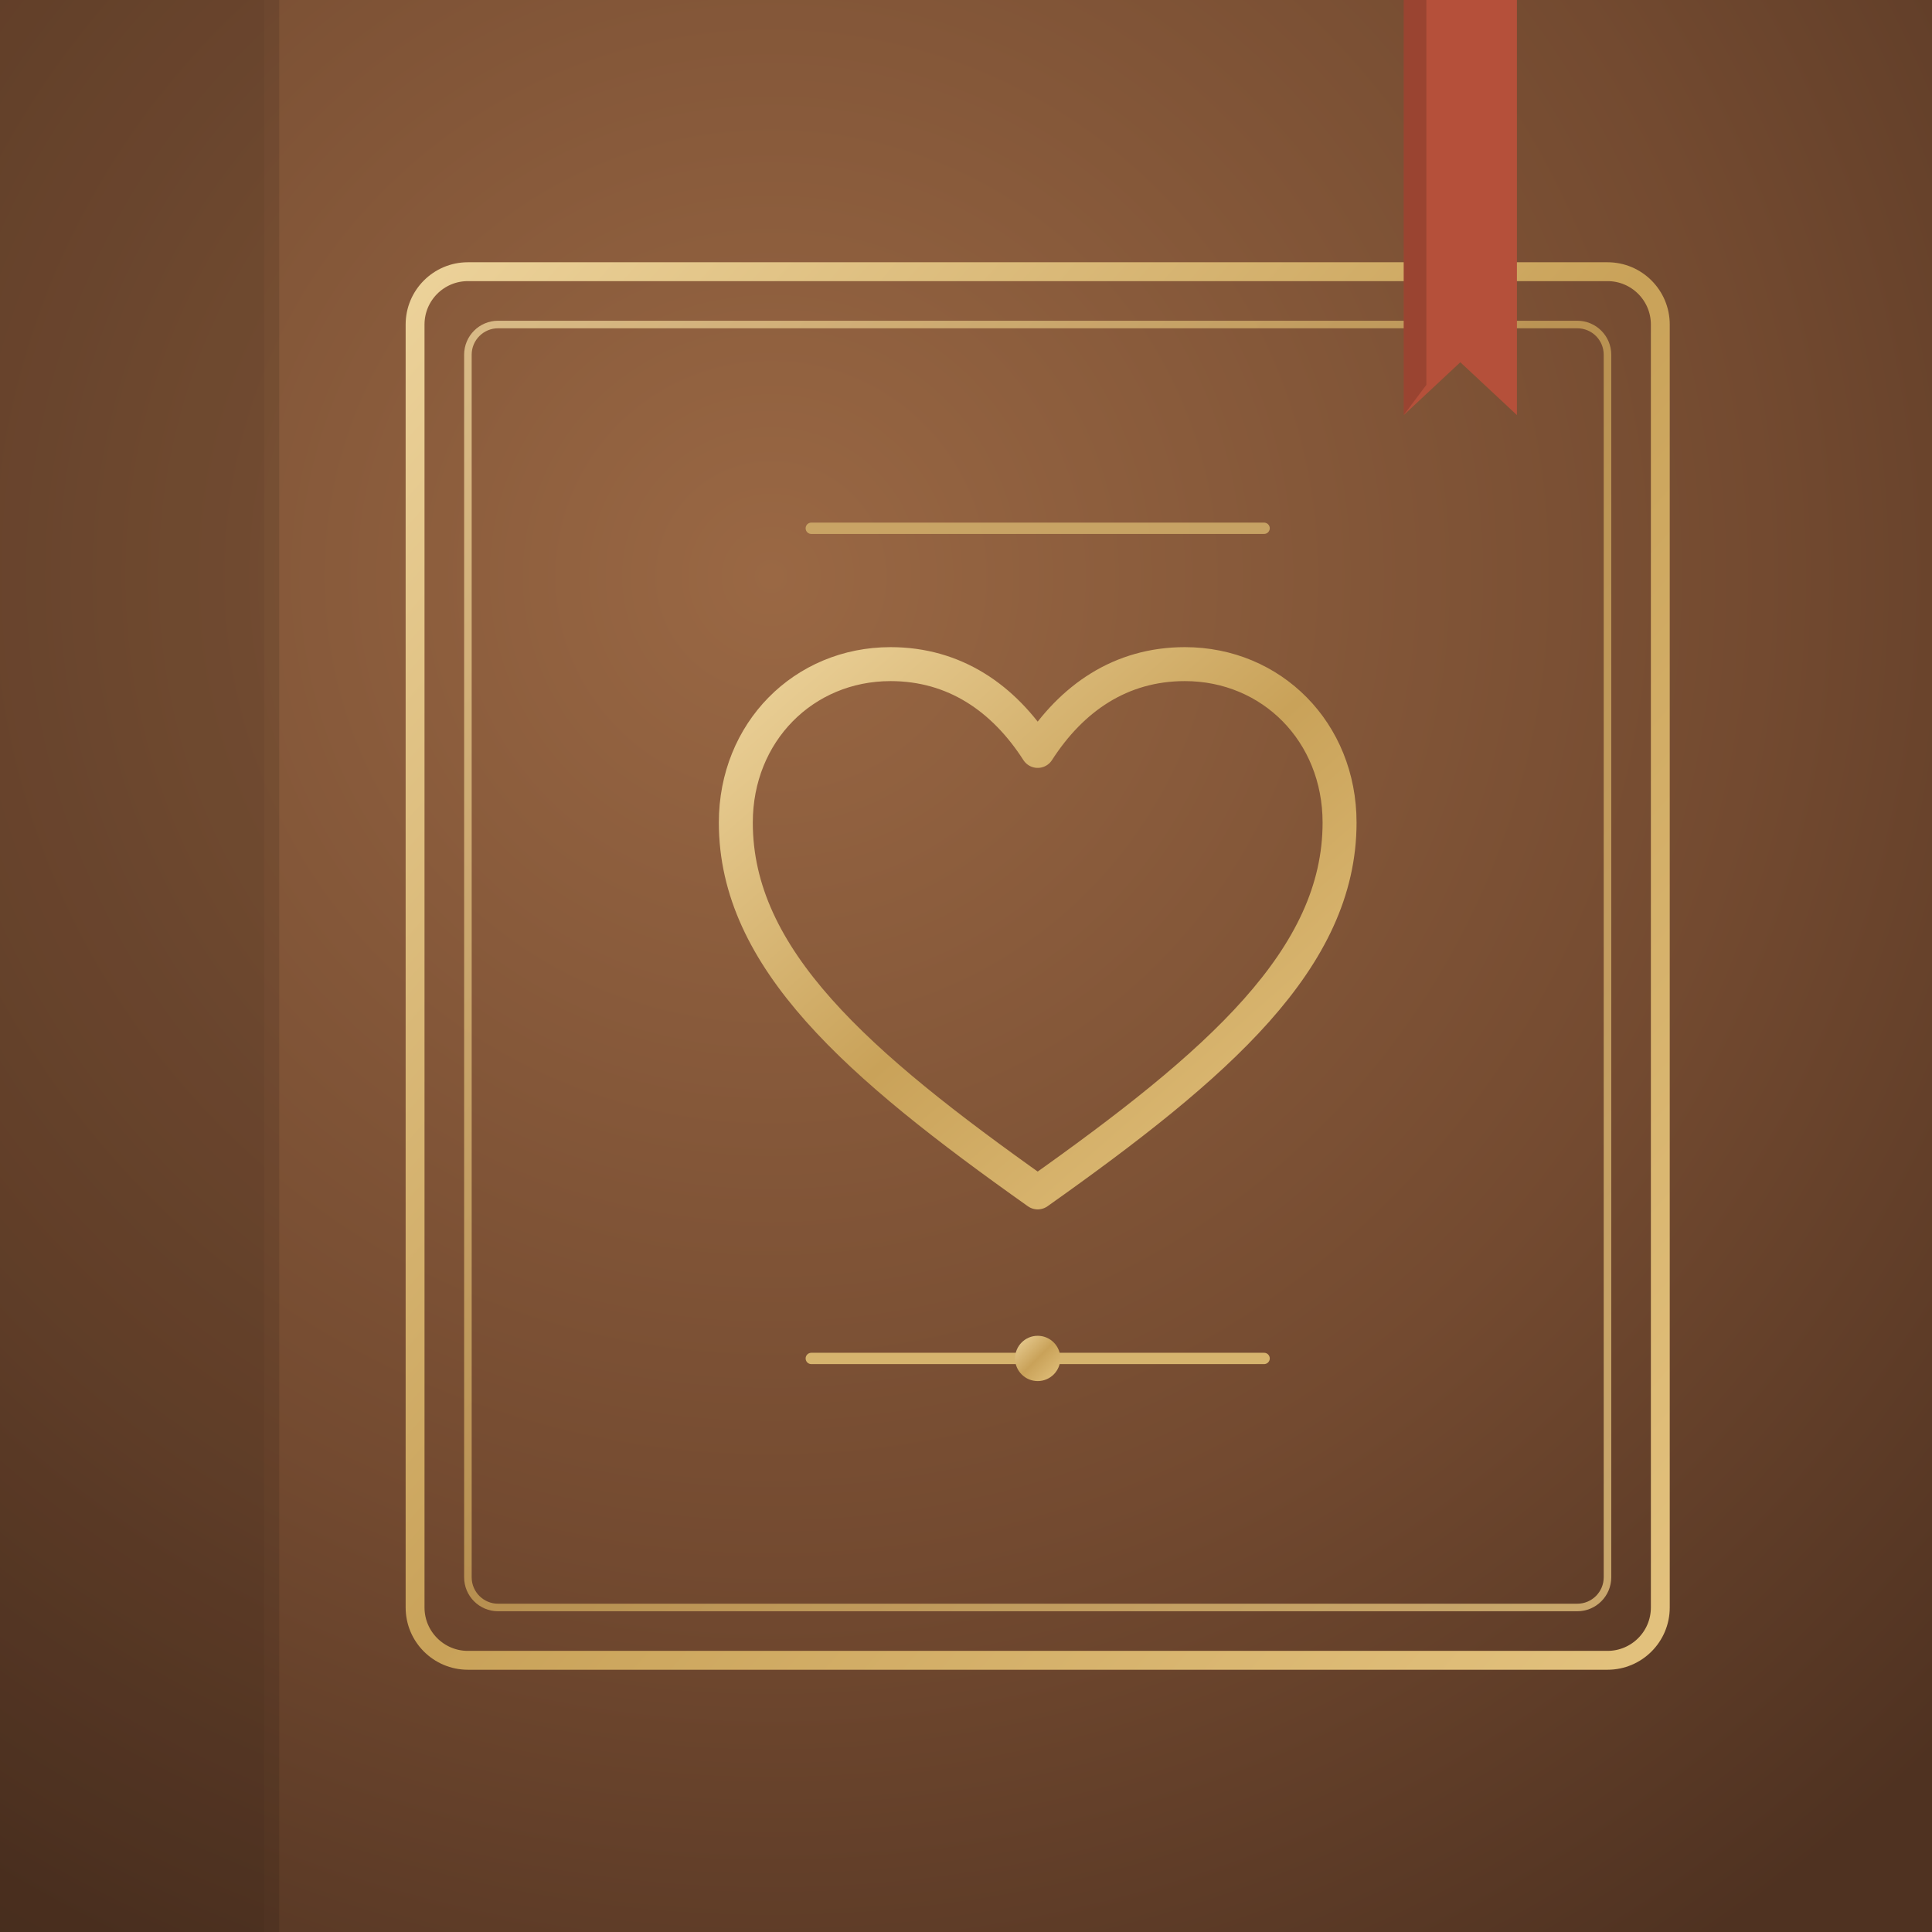
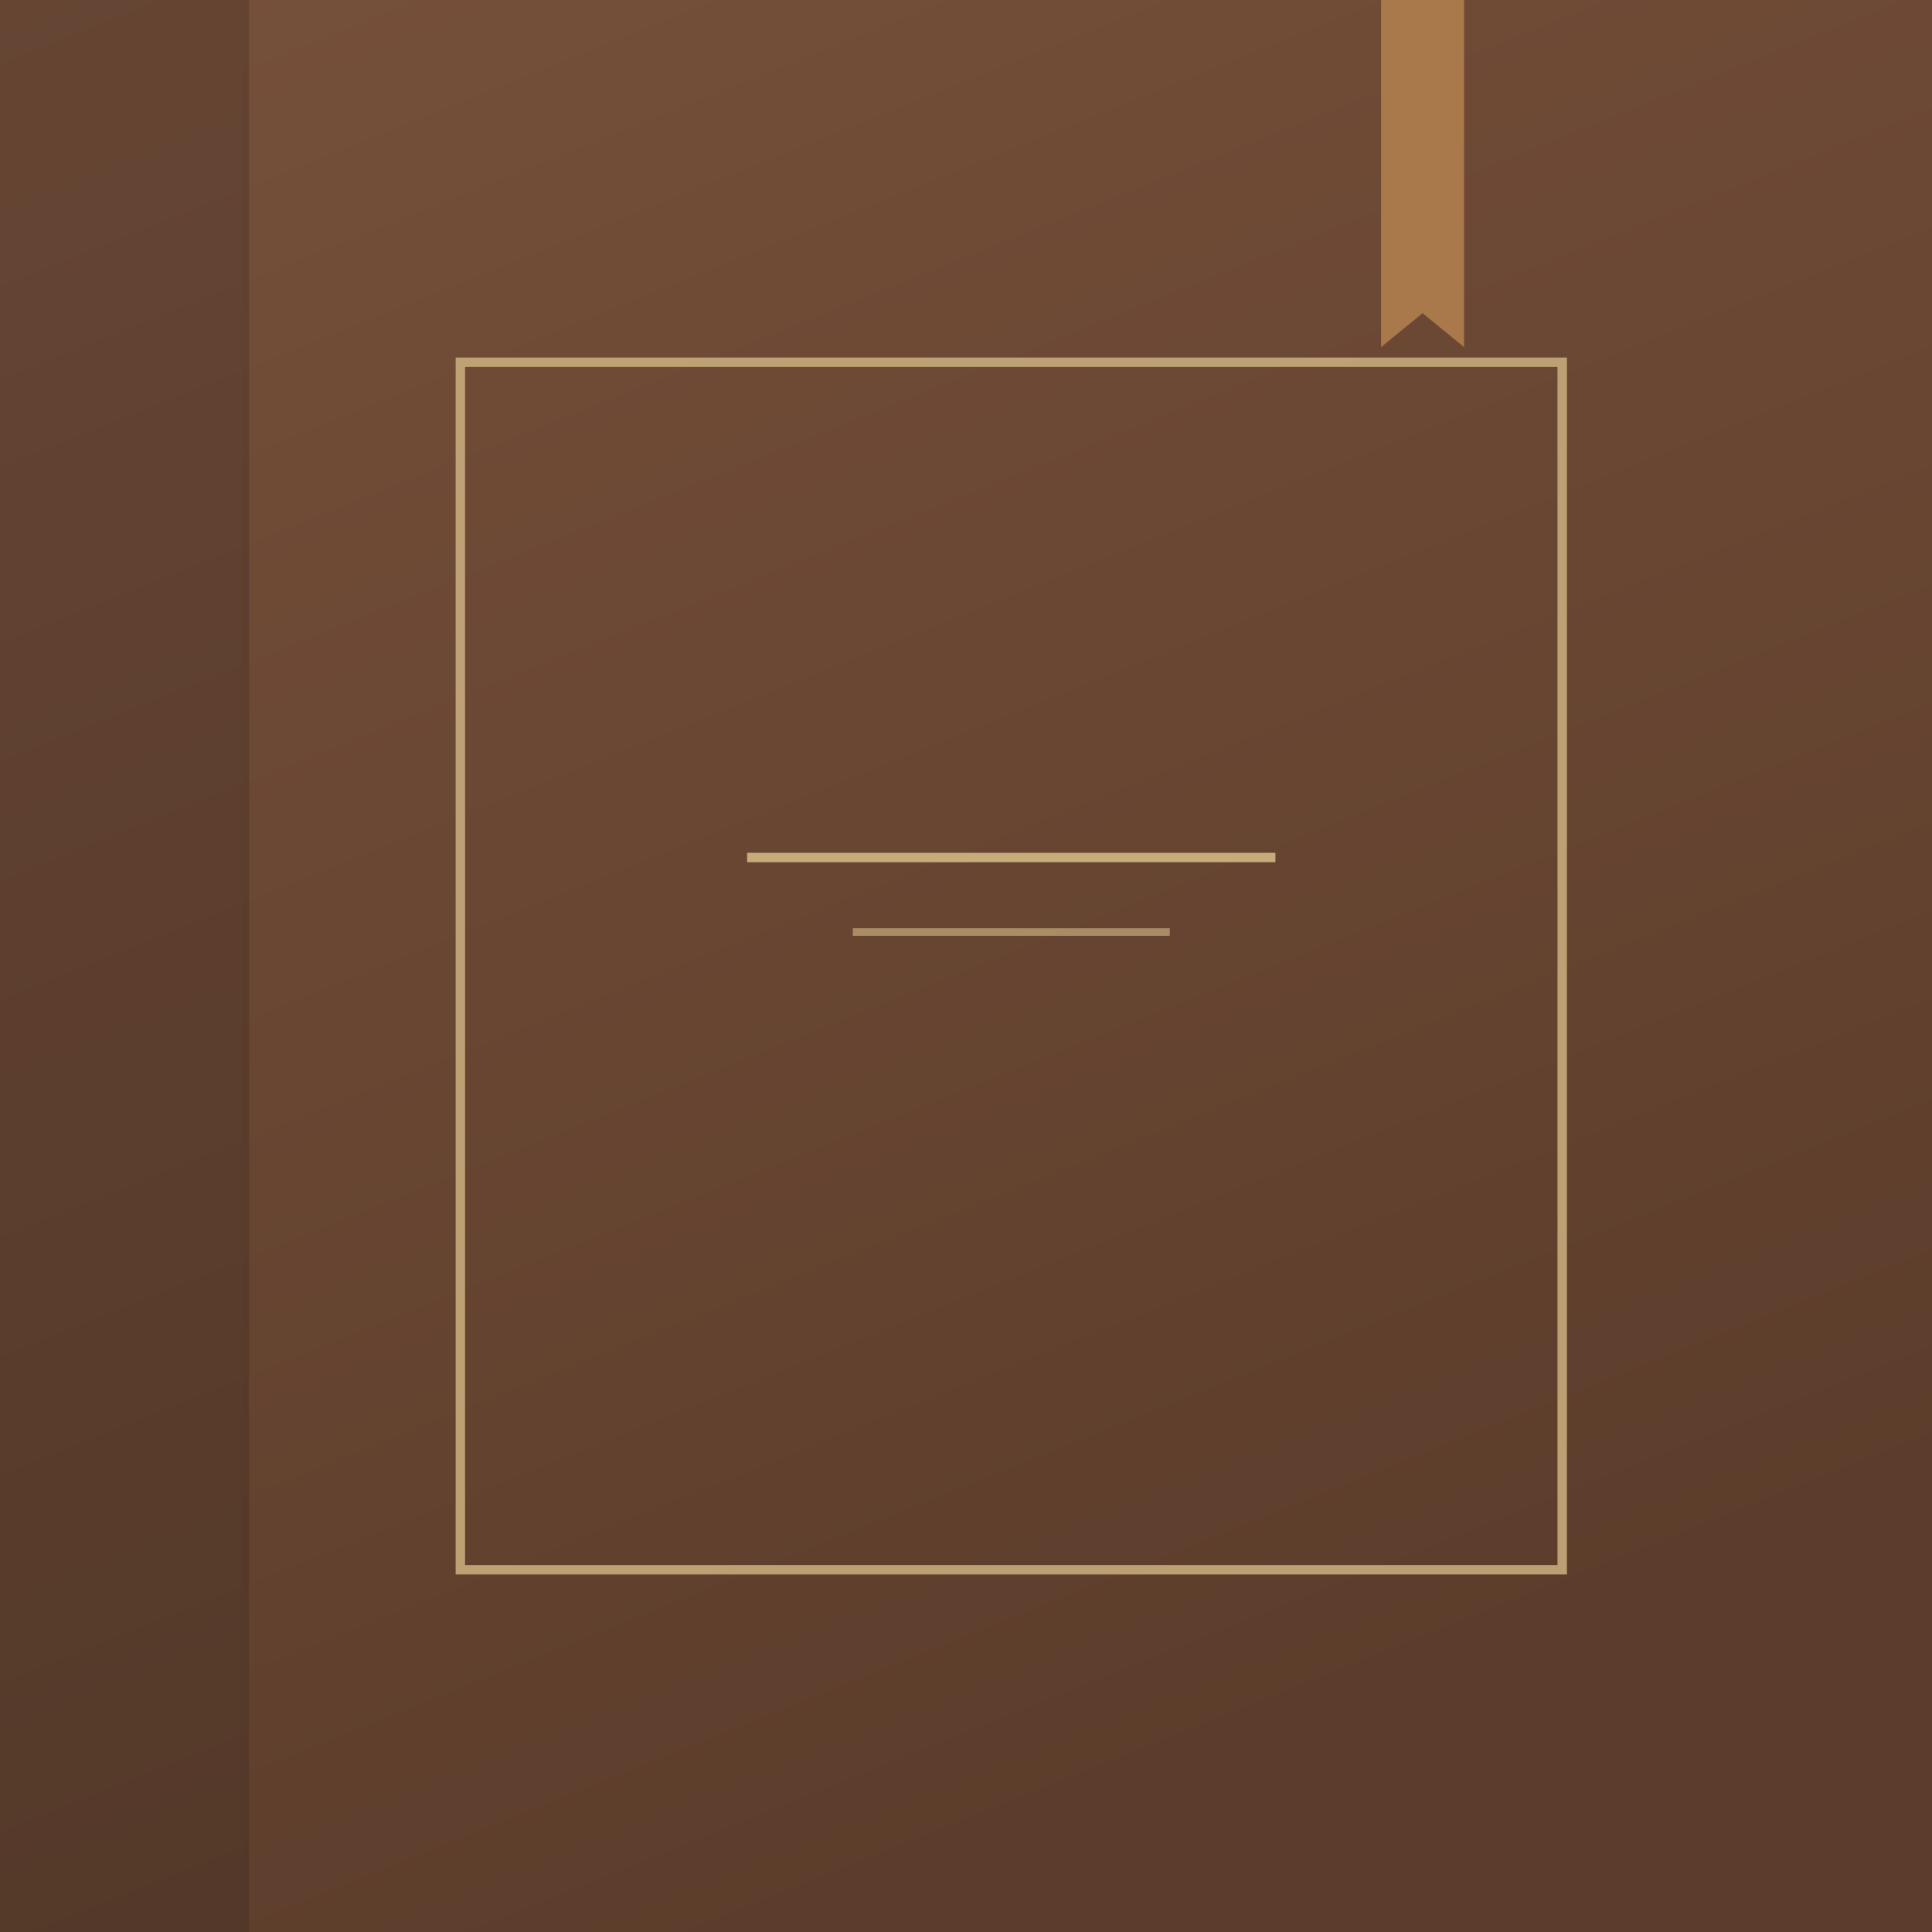
<svg xmlns="http://www.w3.org/2000/svg" viewBox="0 0 512 512">
  <defs>
-     <radialGradient id="leather" cx="40%" cy="30%" r="85%">
-       <stop offset="0" stop-color="#9a6844" />
-       <stop offset="0.6" stop-color="#734a30" />
-       <stop offset="1" stop-color="#4f3221" />
-     </radialGradient>
-     <linearGradient id="gold" x1="0" y1="0" x2="1" y2="1">
-       <stop offset="0" stop-color="#ecd29a" />
-       <stop offset="0.5" stop-color="#c9a259" />
-       <stop offset="1" stop-color="#e3c27e" />
+     <linearGradient id="cover" x1="0" y1="0" x2="0.4" y2="1">
+       <stop offset="0" stop-color="#76503a" />
+       <stop offset="1" stop-color="#5c3d2b" />
    </linearGradient>
  </defs>
-   <rect width="512" height="512" fill="url(#leather)" />
-   <rect x="0" y="0" width="70" height="512" fill="#000" opacity="0.16" />
-   <rect x="70" y="0" width="4" height="512" fill="#000" opacity="0.12" />
-   <rect x="110" y="72" width="330" height="368" rx="14" fill="none" stroke="url(#gold)" stroke-width="5" />
-   <rect x="124" y="86" width="302" height="340" rx="8" fill="none" stroke="url(#gold)" stroke-width="2" opacity="0.8" />
-   <path d="M275 316c-48-34-80-62-80-98 0-24 18-42 41-42 17 0 30 9 39 23 9-14 22-23 39-23 23 0 41 18 41 42 0 36-32 64-80 98z" fill="none" stroke="url(#gold)" stroke-width="9" stroke-linejoin="round" />
-   <path d="M215 360h120" stroke="#d6b46e" stroke-width="3" stroke-linecap="round" />
-   <circle cx="275" cy="360" r="6" fill="url(#gold)" />
-   <path d="M215 140h120" stroke="#d6b46e" stroke-width="3" stroke-linecap="round" opacity="0.8" />
-   <path d="M372 0h30v110l-15-14-15 14z" fill="#b5503a" />
-   <path d="M372 0h6v102l-6 8z" fill="#000" opacity="0.15" />
+   <rect width="512" height="512" fill="url(#cover)" />
+   <rect x="0" y="0" width="64" height="512" fill="#2e211a" opacity="0.22" />
+   <rect x="64" y="0" width="2" height="512" fill="#2e211a" opacity="0.25" />
+   <rect x="122" y="96" width="292" height="320" fill="none" stroke="#c6ab7b" stroke-width="2.5" opacity="0.9" />
+   <rect x="198" y="226" width="140" height="2.5" fill="#c6ab7b" />
+   <rect x="226" y="246" width="84" height="2" fill="#c6ab7b" opacity="0.7" />
+   <path d="M366 0h22v92l-11-9-11 9z" fill="#a9784b" />
</svg>
